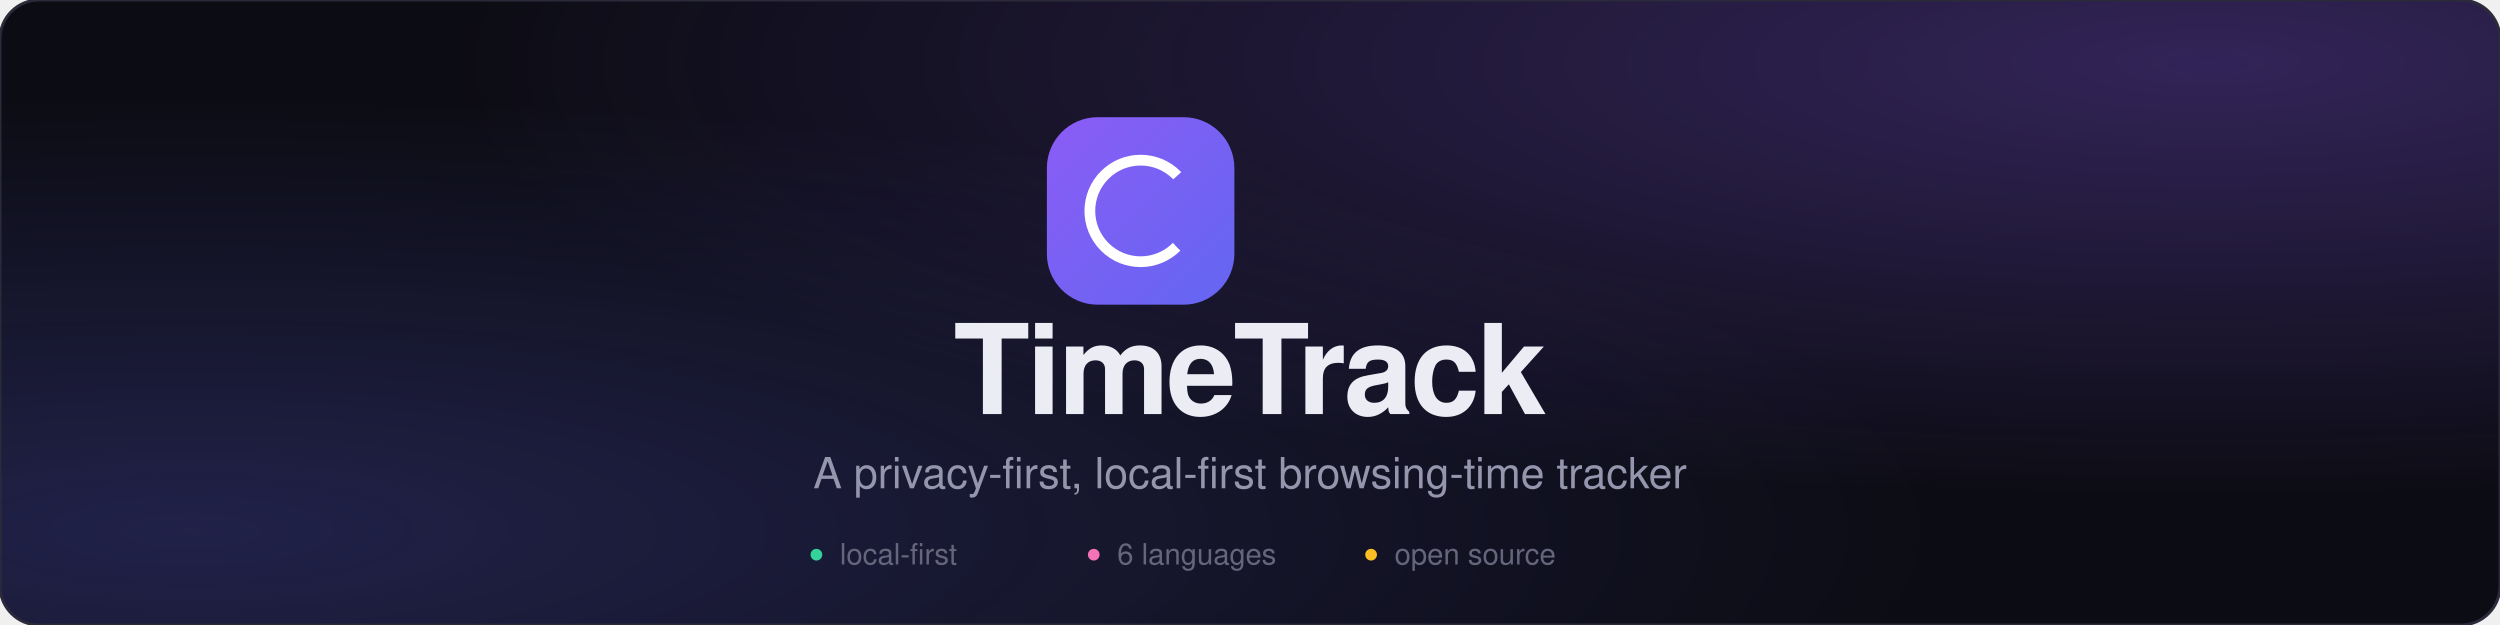
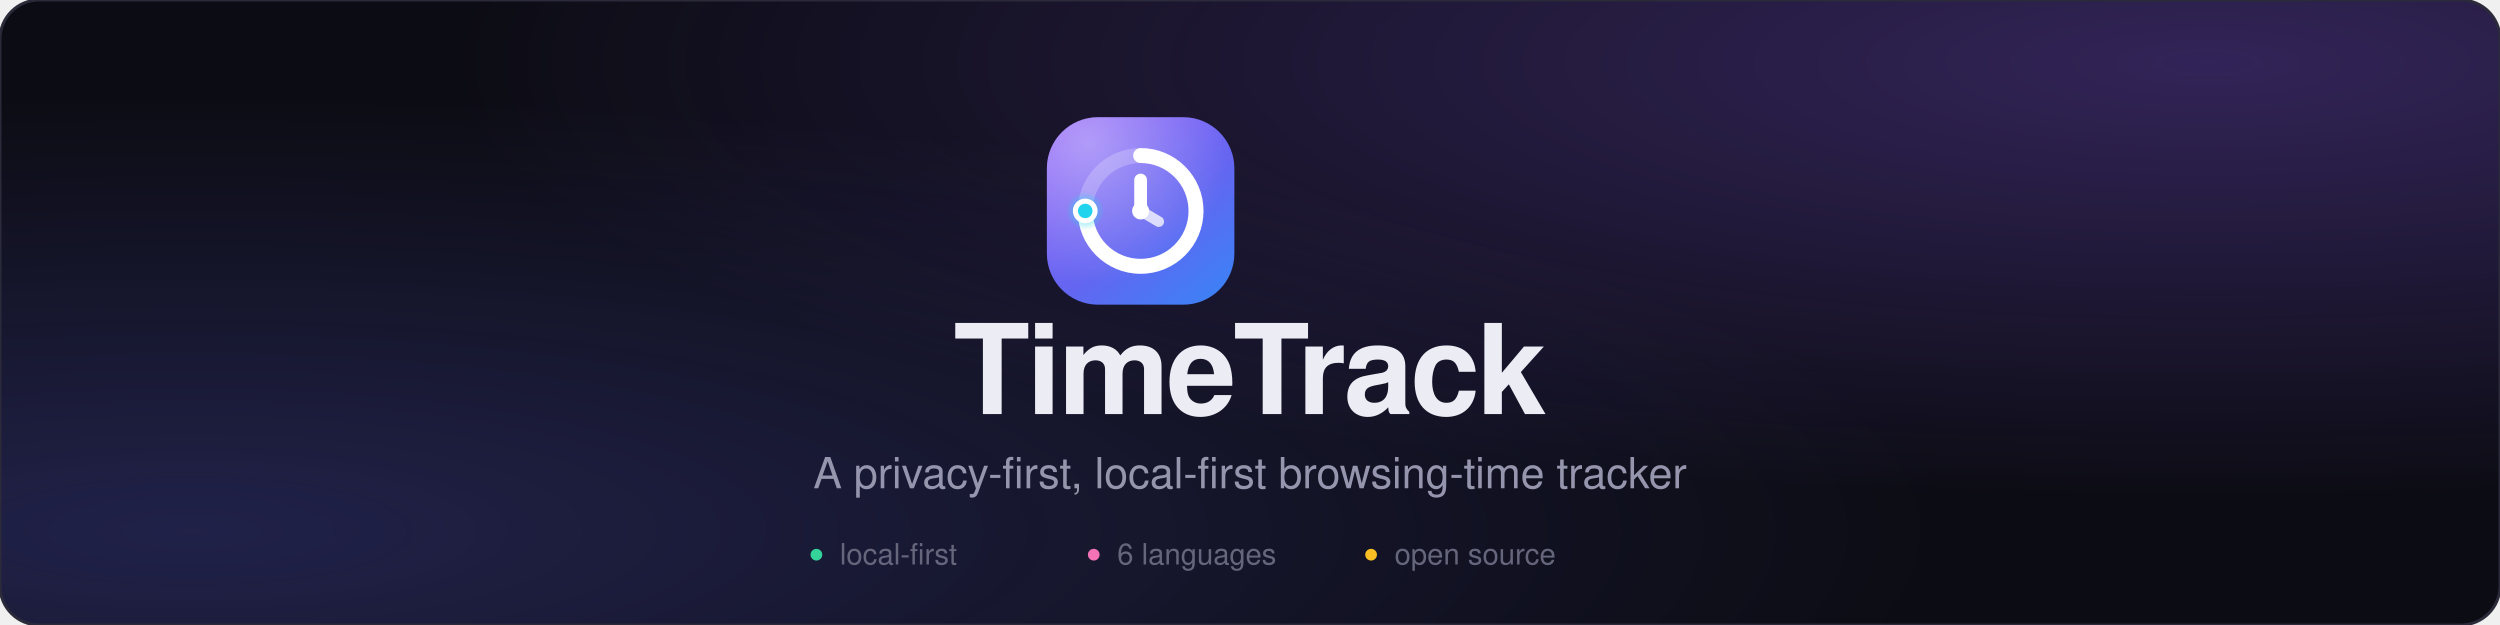
<svg xmlns="http://www.w3.org/2000/svg" viewBox="0 0 1280 320">
  <defs>
    <linearGradient id="mark" x1="0" y1="0" x2="1" y2="1">
      <stop offset="0" stop-color="#8b5cf6" />
      <stop offset="1" stop-color="#6366f1" />
    </linearGradient>
    <radialGradient id="glowA" cx="0.88" cy="0.1" r="0.7">
      <stop offset="0" stop-color="#8b5cf6" stop-opacity="0.30" />
      <stop offset="1" stop-color="#8b5cf6" stop-opacity="0" />
    </radialGradient>
    <radialGradient id="glowB" cx="0.08" cy="0.85" r="0.7">
      <stop offset="0" stop-color="#6366f1" stop-opacity="0.24" />
      <stop offset="1" stop-color="#6366f1" stop-opacity="0" />
    </radialGradient>
  </defs>
  <rect width="1280" height="320" rx="20" fill="#0c0c14" />
  <rect width="1280" height="320" rx="20" fill="url(#glowA)" />
  <rect width="1280" height="320" rx="20" fill="url(#glowB)" />
  <rect width="1280" height="320" rx="20" fill="none" stroke="#2a2a3a" stroke-width="1.5" />
-   <rect x="536" y="60" width="96" height="96" rx="26" fill="url(#mark)" />
-   <circle cx="584" cy="108" r="26" fill="none" stroke="#ffffff" stroke-width="5.5" stroke-dasharray="123 42" transform="rotate(45 584 108)" />
+   <svg x="536" y="60" width="96" height="96" viewBox="0 0 88 88" aria-hidden="true">
+     <defs>
+       <linearGradient id="m1b" x1="0.1" y1="0" x2="0.9" y2="1">
+         <stop offset="0" stop-color="#8b5cf6" />
+         <stop offset="0.58" stop-color="#6366f1" />
+         <stop offset="1" stop-color="#3b82f6" />
+       </linearGradient>
+       <radialGradient id="m1g" cx="0.22" cy="0.14" r="0.75">
+         <stop offset="0" stop-color="#fff" stop-opacity="0.38" />
+         <stop offset="1" stop-color="#fff" stop-opacity="0" />
+       </radialGradient>
+       <radialGradient id="m1h" cx="0.5" cy="0.5" r="0.5">
+         <stop offset="0" stop-color="#22d3ee" stop-opacity="0.9" />
+         <stop offset="1" stop-color="#22d3ee" stop-opacity="0" />
+       </radialGradient>
+     </defs>
+     <rect width="88" height="88" rx="24" fill="url(#m1b)" />
+     <rect width="88" height="88" rx="24" fill="url(#m1g)" />
+     <circle cx="44" cy="44" r="26" fill="none" stroke="#fff" stroke-opacity=".22" stroke-width="7" />
+     <path d="M44 18 A26 26 0 1 1 18 44" fill="none" stroke="#fff" stroke-width="7" stroke-linecap="round" />
+     <circle cx="18" cy="44" r="9" fill="url(#m1h)" />
+     <circle cx="18" cy="44" r="4.6" fill="#22d3ee" stroke="#fff" stroke-width="2.4" />
+     <path d="M44 44 L44 29.5" stroke="#fff" stroke-width="6" stroke-linecap="round" />
+     <path d="M44 44 L52.5 49" stroke="#fff" stroke-opacity=".75" stroke-width="5" stroke-linecap="round" />
+     <circle cx="44" cy="44" r="4" fill="#fff" />
+   </svg>
  <text x="640" y="212" text-anchor="middle" font-family="Segoe UI, -apple-system, Helvetica, Arial, sans-serif" font-size="64" font-weight="800" fill="#ececf4" letter-spacing="-1.5">TimeTrack</text>
  <text x="640" y="250" text-anchor="middle" font-family="Segoe UI, -apple-system, Helvetica, Arial, sans-serif" font-size="22" fill="#9595ad">A privacy-first, local-first browsing-time tracker</text>
  <g font-family="Segoe UI, -apple-system, Helvetica, Arial, sans-serif" font-size="15" fill="#65657c">
    <circle cx="418" cy="284" r="3" fill="#34d399" />
    <text x="430" y="289">local-first</text>
    <circle cx="560" cy="284" r="3" fill="#f472b6" />
    <text x="572" y="289">6 languages</text>
    <circle cx="702" cy="284" r="3" fill="#fbbf24" />
    <text x="714" y="289">open source</text>
  </g>
</svg>
